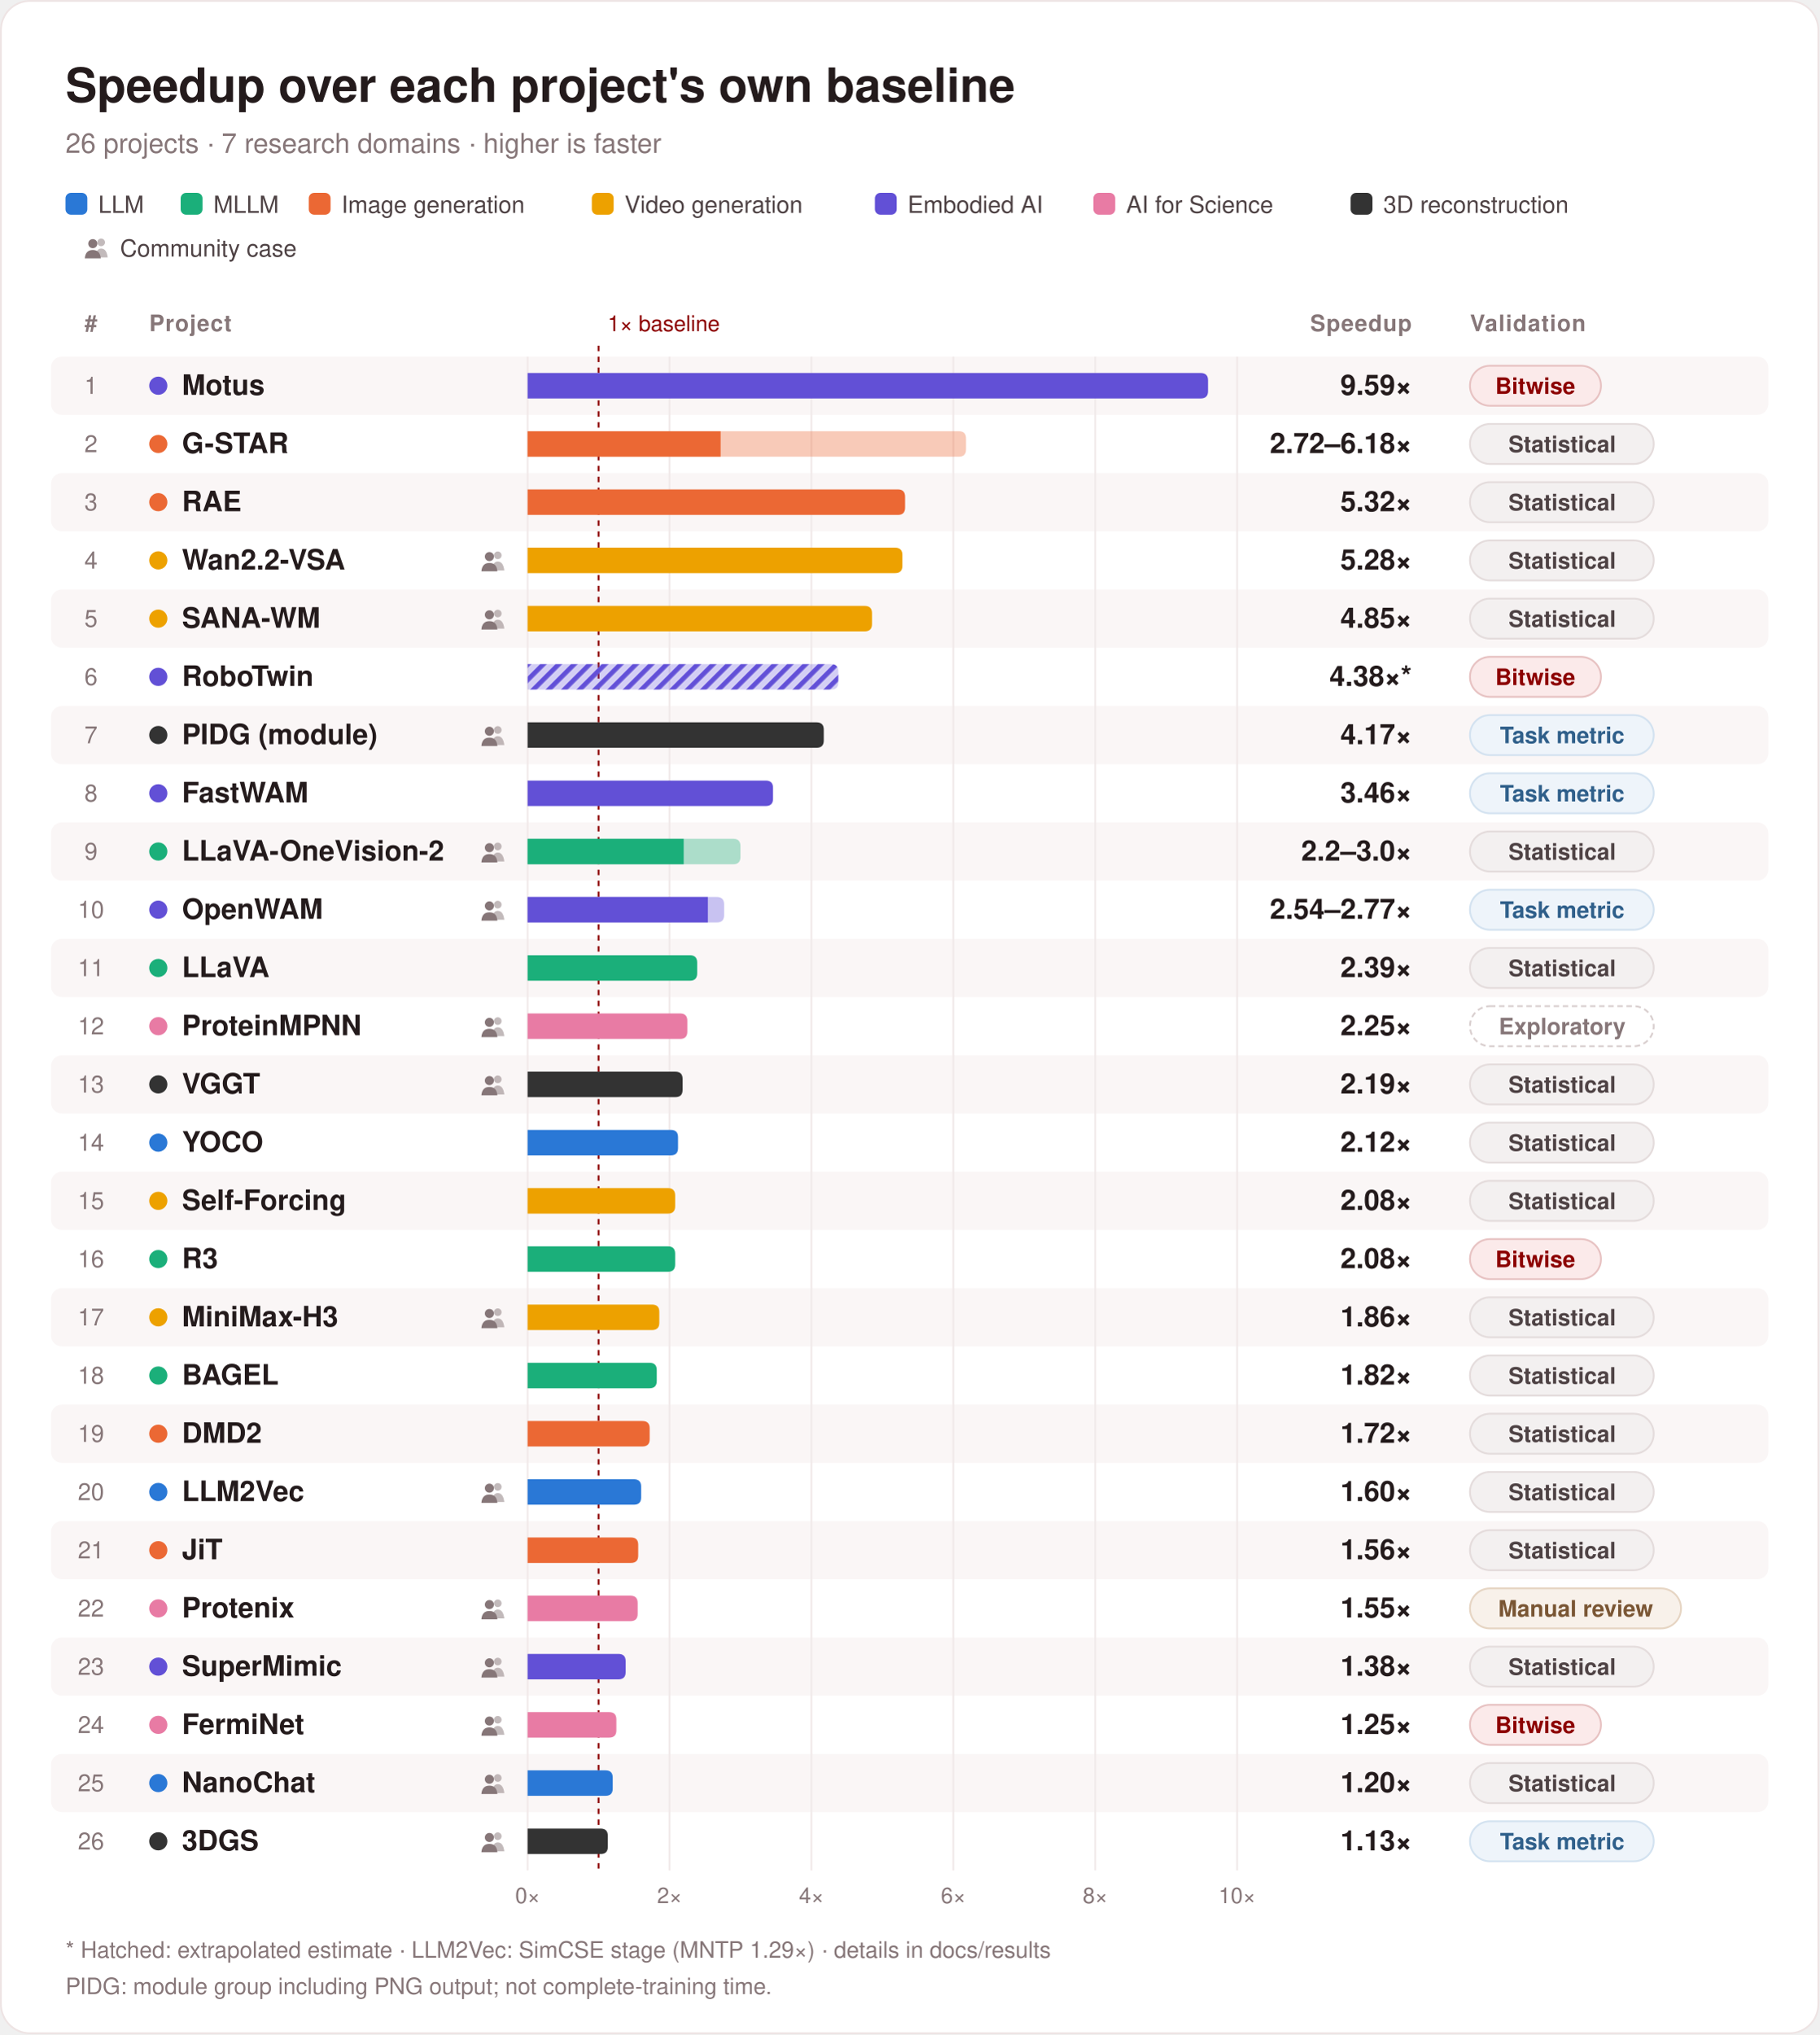
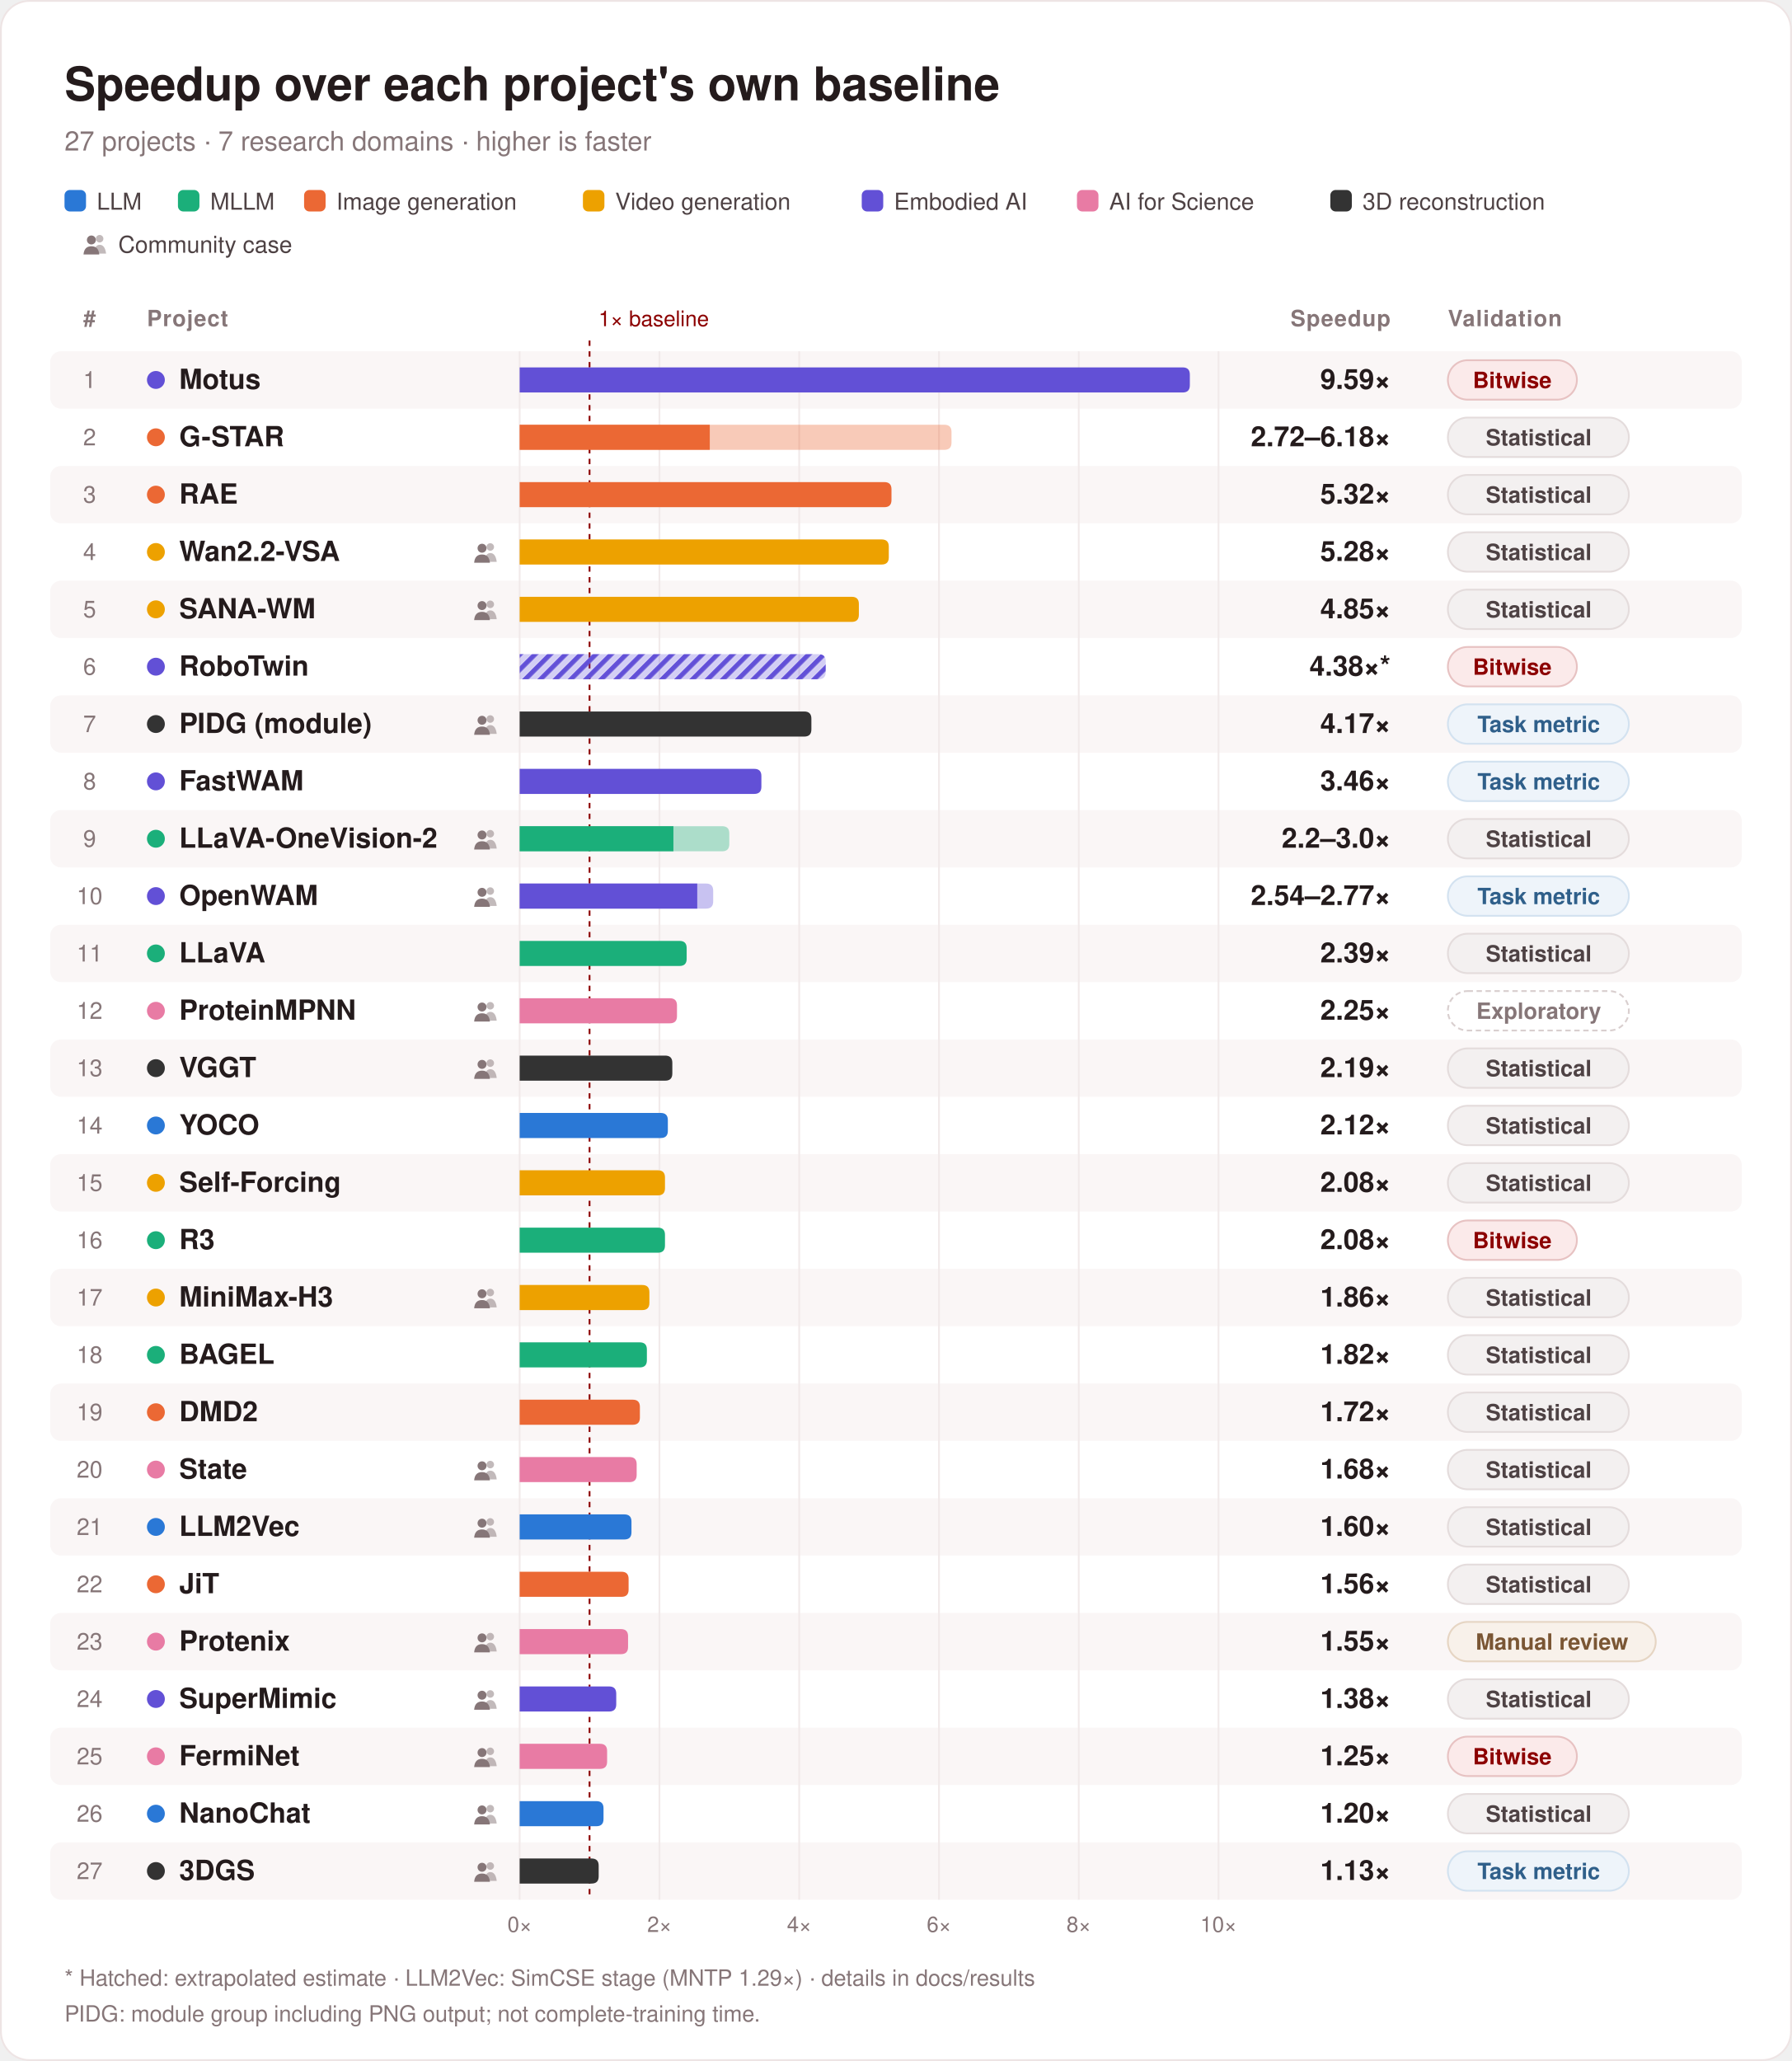
- <svg xmlns="http://www.w3.org/2000/svg" width="1000" height="1118" viewBox="0 0 1000 1118" role="img" aria-labelledby="t d">
+ <svg xmlns="http://www.w3.org/2000/svg" width="1000" height="1150" viewBox="0 0 1000 1150" role="img" aria-labelledby="t d">
  <defs>
    <pattern id="h-llm" width="6" height="6" patternUnits="userSpaceOnUse" patternTransform="rotate(45)">
      <rect width="6" height="6" fill="#2a78d6" fill-opacity=".28" />
      <rect width="2.6" height="6" fill="#2a78d6" />
    </pattern>
    <pattern id="h-mllm" width="6" height="6" patternUnits="userSpaceOnUse" patternTransform="rotate(45)">
      <rect width="6" height="6" fill="#1baf7a" fill-opacity=".28" />
      <rect width="2.6" height="6" fill="#1baf7a" />
    </pattern>
    <pattern id="h-img" width="6" height="6" patternUnits="userSpaceOnUse" patternTransform="rotate(45)">
      <rect width="6" height="6" fill="#eb6834" fill-opacity=".28" />
      <rect width="2.6" height="6" fill="#eb6834" />
    </pattern>
    <pattern id="h-vid" width="6" height="6" patternUnits="userSpaceOnUse" patternTransform="rotate(45)">
      <rect width="6" height="6" fill="#eda100" fill-opacity=".28" />
      <rect width="2.6" height="6" fill="#eda100" />
    </pattern>
    <pattern id="h-emb" width="6" height="6" patternUnits="userSpaceOnUse" patternTransform="rotate(45)">
      <rect width="6" height="6" fill="#6250d6" fill-opacity=".28" />
      <rect width="2.6" height="6" fill="#6250d6" />
    </pattern>
    <pattern id="h-sci" width="6" height="6" patternUnits="userSpaceOnUse" patternTransform="rotate(45)">
      <rect width="6" height="6" fill="#e87ba4" fill-opacity=".28" />
      <rect width="2.6" height="6" fill="#e87ba4" />
    </pattern>
    <pattern id="h-3d" width="6" height="6" patternUnits="userSpaceOnUse" patternTransform="rotate(45)">
      <rect width="6" height="6" fill="#333333" fill-opacity=".28" />
      <rect width="2.6" height="6" fill="#333333" />
    </pattern>
    <style>text{font-family:-apple-system,BlinkMacSystemFont,"Segoe UI","Helvetica Neue",Helvetica,Arial,"PingFang SC","Hiragino Sans GB","Microsoft YaHei","Noto Sans CJK SC",sans-serif}.title{font-size:26px;font-weight:700;fill:#241B1C}.sub{font-size:15px;fill:#867678}.col{font-size:12.5px;font-weight:600;fill:#867678;letter-spacing:.04em}.rank{font-size:13px;fill:#867678;font-variant-numeric:tabular-nums}.name{font-size:15.5px;font-weight:600;fill:#241B1C}.dom{font-size:13px;fill:#867678}.val{font-size:15.5px;font-weight:700;fill:#241B1C;font-variant-numeric:tabular-nums}.chip{font-size:12.5px;font-weight:600}.leg{font-size:13px;fill:#4E4244}.tick{font-size:12px;fill:#867678;font-variant-numeric:tabular-nums}.foot{font-size:12.5px;fill:#867678}.big{font-size:26px;font-weight:800;fill:#241B1C;font-variant-numeric:tabular-nums}.tl{font-size:13px;fill:#4E4244;font-variant-numeric:tabular-nums}.tlb{font-size:13px;font-weight:700;fill:#241B1C;font-variant-numeric:tabular-nums}.q{font-size:13px;fill:#4E4244}</style>
  </defs>
-   <rect x="0.5" y="0.5" width="999" height="1117" rx="16" fill="#FFFFFF" stroke="#EEE4E4" />
+   <rect x="0.5" y="0.5" width="999" height="1149" rx="16" fill="#FFFFFF" stroke="#EEE4E4" />
  <text x="36" y="56" class="title">Speedup over each project's own baseline</text>
-   <text x="36" y="84" class="sub">26 projects · 7 research domains · higher is faster</text>
+   <text x="36" y="84" class="sub">27 projects · 7 research domains · higher is faster</text>
  <rect x="36" y="106" width="12" height="12" rx="3" fill="#2a78d6" />
  <text x="54" y="117" class="leg">LLM</text>
  <rect x="99.3" y="106" width="12" height="12" rx="3" fill="#1baf7a" />
  <text x="117.3" y="117" class="leg">MLLM</text>
  <rect x="169.7" y="106" width="12" height="12" rx="3" fill="#eb6834" />
  <text x="187.7" y="117" class="leg">Image generation</text>
  <rect x="325.3" y="106" width="12" height="12" rx="3" fill="#eda100" />
  <text x="343.3" y="117" class="leg">Video generation</text>
  <rect x="480.9" y="106" width="12" height="12" rx="3" fill="#6250d6" />
  <text x="498.9" y="117" class="leg">Embodied AI</text>
  <rect x="601.0" y="106" width="12" height="12" rx="3" fill="#e87ba4" />
  <text x="619.0" y="117" class="leg">AI for Science</text>
  <rect x="742.4" y="106" width="12" height="12" rx="3" fill="#333333" />
  <text x="760.4" y="117" class="leg">3D reconstruction</text>
  <g fill="#867678">
    <g fill-opacity=".5">
      <circle cx="55.6" cy="133.2" r="2.1" />
      <path d="M52.4 141.5Q52.8 136.6 55.6 136.6Q58.6 136.6 59.2 141.5Z" />
    </g>
    <circle cx="51.0" cy="133.9" r="2.5" />
    <path d="M46.6 142.0Q47.0 137.4 51.0 137.4Q55.0 137.4 55.4 142.0Z" />
  </g>
  <text x="66.0" y="141" class="leg">Community case</text>
  <text x="50" y="182" class="col" text-anchor="middle">#</text>
  <text x="82" y="182" class="col">Project</text>
  <text x="776" y="182" class="col" text-anchor="end">Speedup</text>
  <text x="808" y="182" class="col">Validation</text>
  <rect x="28" y="196" width="944" height="32" rx="6" fill="#FAF6F6" />
  <rect x="28" y="260" width="944" height="32" rx="6" fill="#FAF6F6" />
  <rect x="28" y="324" width="944" height="32" rx="6" fill="#FAF6F6" />
  <rect x="28" y="388" width="944" height="32" rx="6" fill="#FAF6F6" />
  <rect x="28" y="452" width="944" height="32" rx="6" fill="#FAF6F6" />
  <rect x="28" y="516" width="944" height="32" rx="6" fill="#FAF6F6" />
  <rect x="28" y="580" width="944" height="32" rx="6" fill="#FAF6F6" />
  <rect x="28" y="644" width="944" height="32" rx="6" fill="#FAF6F6" />
  <rect x="28" y="708" width="944" height="32" rx="6" fill="#FAF6F6" />
  <rect x="28" y="772" width="944" height="32" rx="6" fill="#FAF6F6" />
  <rect x="28" y="836" width="944" height="32" rx="6" fill="#FAF6F6" />
  <rect x="28" y="900" width="944" height="32" rx="6" fill="#FAF6F6" />
  <rect x="28" y="964" width="944" height="32" rx="6" fill="#FAF6F6" />
-   <line x1="290.0" y1="196" x2="290.0" y2="1028" stroke="#F1EAEA" stroke-width="1" />
-   <text x="290.0" y="1046" class="tick" text-anchor="middle">0×</text>
-   <line x1="368.0" y1="196" x2="368.0" y2="1028" stroke="#F1EAEA" stroke-width="1" />
-   <text x="368.0" y="1046" class="tick" text-anchor="middle">2×</text>
-   <line x1="446.0" y1="196" x2="446.0" y2="1028" stroke="#F1EAEA" stroke-width="1" />
-   <text x="446.0" y="1046" class="tick" text-anchor="middle">4×</text>
-   <line x1="524.0" y1="196" x2="524.0" y2="1028" stroke="#F1EAEA" stroke-width="1" />
-   <text x="524.0" y="1046" class="tick" text-anchor="middle">6×</text>
-   <line x1="602.0" y1="196" x2="602.0" y2="1028" stroke="#F1EAEA" stroke-width="1" />
-   <text x="602.0" y="1046" class="tick" text-anchor="middle">8×</text>
-   <line x1="680.0" y1="196" x2="680.0" y2="1028" stroke="#F1EAEA" stroke-width="1" />
-   <text x="680.0" y="1046" class="tick" text-anchor="middle">10×</text>
-   <line x1="329.0" y1="190" x2="329.0" y2="1028" stroke="#8C0000" stroke-width="1" stroke-dasharray="3 3" />
+   <rect x="28" y="1028" width="944" height="32" rx="6" fill="#FAF6F6" />
+   <line x1="290.0" y1="196" x2="290.0" y2="1060" stroke="#F1EAEA" stroke-width="1" />
+   <text x="290.0" y="1078" class="tick" text-anchor="middle">0×</text>
+   <line x1="368.0" y1="196" x2="368.0" y2="1060" stroke="#F1EAEA" stroke-width="1" />
+   <text x="368.0" y="1078" class="tick" text-anchor="middle">2×</text>
+   <line x1="446.0" y1="196" x2="446.0" y2="1060" stroke="#F1EAEA" stroke-width="1" />
+   <text x="446.0" y="1078" class="tick" text-anchor="middle">4×</text>
+   <line x1="524.0" y1="196" x2="524.0" y2="1060" stroke="#F1EAEA" stroke-width="1" />
+   <text x="524.0" y="1078" class="tick" text-anchor="middle">6×</text>
+   <line x1="602.0" y1="196" x2="602.0" y2="1060" stroke="#F1EAEA" stroke-width="1" />
+   <text x="602.0" y="1078" class="tick" text-anchor="middle">8×</text>
+   <line x1="680.0" y1="196" x2="680.0" y2="1060" stroke="#F1EAEA" stroke-width="1" />
+   <text x="680.0" y="1078" class="tick" text-anchor="middle">10×</text>
+   <line x1="329.0" y1="190" x2="329.0" y2="1060" stroke="#8C0000" stroke-width="1" stroke-dasharray="3 3" />
  <text x="334.0" y="182" class="tick" fill="#8C0000" style="fill:#8C0000">1× baseline</text>
  <text x="50" y="216.5" class="rank" text-anchor="middle">1</text>
  <circle cx="87" cy="212.0" r="5" fill="#6250d6" />
  <text x="100" y="217.0" class="name">Motus</text>
  <path d="M290.0 205.0H660.0Q664.0 205.0 664.0 209.0V215.0Q664.0 219.0 660.0 219.0H290.0Z" fill="#6250d6" />
  <text x="776" y="217.0" class="val" text-anchor="end">9.59×</text>
  <rect x="808" y="201.0" width="72" height="22" rx="11" fill="#FBEAEA" stroke="#E7C2C2" />
  <text x="843.9" y="216.5" class="chip" text-anchor="middle" style="fill:#8C0000">Bitwise</text>
  <text x="50" y="248.5" class="rank" text-anchor="middle">2</text>
  <circle cx="87" cy="244.0" r="5" fill="#eb6834" />
  <text x="100" y="249.0" class="name">G-STAR</text>
  <path d="M290.0 237.0H527.0Q531.0 237.0 531.0 241.0V247.0Q531.0 251.0 527.0 251.0H290.0Z" fill="#eb6834" fill-opacity=".35" />
  <path d="M290.0 237.0H396.1Q396.1 237.0 396.1 237.0V251.0Q396.1 251.0 396.1 251.0H290.0Z" fill="#eb6834" />
  <text x="776" y="249.0" class="val" text-anchor="end">2.72–6.18×</text>
  <rect x="808" y="233.0" width="101" height="22" rx="11" fill="#F3F0F0" stroke="#E4DCDC" />
  <text x="858.7" y="248.5" class="chip" text-anchor="middle" style="fill:#4E4244">Statistical</text>
  <text x="50" y="280.5" class="rank" text-anchor="middle">3</text>
  <circle cx="87" cy="276.0" r="5" fill="#eb6834" />
  <text x="100" y="281.0" class="name">RAE</text>
  <path d="M290.0 269.0H493.5Q497.5 269.0 497.5 273.0V279.0Q497.5 283.0 493.5 283.0H290.0Z" fill="#eb6834" />
  <text x="776" y="281.0" class="val" text-anchor="end">5.32×</text>
  <rect x="808" y="265.0" width="101" height="22" rx="11" fill="#F3F0F0" stroke="#E4DCDC" />
  <text x="858.7" y="280.5" class="chip" text-anchor="middle" style="fill:#4E4244">Statistical</text>
  <text x="50" y="312.5" class="rank" text-anchor="middle">4</text>
  <circle cx="87" cy="308.0" r="5" fill="#eda100" />
  <text x="100" y="313.0" class="name">Wan2.2-VSA</text>
  <g fill="#867678">
    <g fill-opacity=".5">
      <circle cx="273.6" cy="305.2" r="2.1" />
      <path d="M270.4 313.5Q270.8 308.6 273.6 308.6Q276.6 308.6 277.2 313.5Z" />
    </g>
    <circle cx="269.0" cy="305.9" r="2.5" />
    <path d="M264.6 314.0Q265.0 309.4 269.0 309.4Q273.0 309.4 273.4 314.0Z" />
  </g>
  <path d="M290.0 301.0H492.0Q496.0 301.0 496.0 305.0V311.0Q496.0 315.0 492.0 315.0H290.0Z" fill="#eda100" />
  <text x="776" y="313.0" class="val" text-anchor="end">5.28×</text>
  <rect x="808" y="297.0" width="101" height="22" rx="11" fill="#F3F0F0" stroke="#E4DCDC" />
  <text x="858.7" y="312.5" class="chip" text-anchor="middle" style="fill:#4E4244">Statistical</text>
  <text x="50" y="344.5" class="rank" text-anchor="middle">5</text>
  <circle cx="87" cy="340.0" r="5" fill="#eda100" />
  <text x="100" y="345.0" class="name">SANA-WM</text>
  <g fill="#867678">
    <g fill-opacity=".5">
      <circle cx="273.6" cy="337.2" r="2.1" />
      <path d="M270.4 345.5Q270.8 340.6 273.6 340.6Q276.6 340.6 277.2 345.5Z" />
    </g>
    <circle cx="269.0" cy="337.9" r="2.5" />
    <path d="M264.6 346.0Q265.0 341.4 269.0 341.4Q273.0 341.4 273.4 346.0Z" />
  </g>
  <path d="M290.0 333.0H475.3Q479.3 333.0 479.3 337.0V343.0Q479.3 347.0 475.3 347.0H290.0Z" fill="#eda100" />
  <text x="776" y="345.0" class="val" text-anchor="end">4.85×</text>
  <rect x="808" y="329.0" width="101" height="22" rx="11" fill="#F3F0F0" stroke="#E4DCDC" />
  <text x="858.7" y="344.5" class="chip" text-anchor="middle" style="fill:#4E4244">Statistical</text>
  <text x="50" y="376.5" class="rank" text-anchor="middle">6</text>
  <circle cx="87" cy="372.0" r="5" fill="#6250d6" />
  <text x="100" y="377.0" class="name">RoboTwin</text>
  <path d="M290.0 365.0H456.8Q460.8 365.0 460.8 369.0V375.0Q460.8 379.0 456.8 379.0H290.0Z" fill="url(#h-emb)" />
  <text x="776" y="377.0" class="val" text-anchor="end">4.38×*</text>
  <rect x="808" y="361.0" width="72" height="22" rx="11" fill="#FBEAEA" stroke="#E7C2C2" />
  <text x="843.9" y="376.5" class="chip" text-anchor="middle" style="fill:#8C0000">Bitwise</text>
  <text x="50" y="408.5" class="rank" text-anchor="middle">7</text>
  <circle cx="87" cy="404.0" r="5" fill="#333333" />
  <text x="100" y="409.0" class="name">PIDG (module)</text>
  <g fill="#867678">
    <g fill-opacity=".5">
      <circle cx="273.6" cy="401.2" r="2.1" />
      <path d="M270.4 409.5Q270.8 404.6 273.6 404.6Q276.6 404.6 277.2 409.5Z" />
    </g>
    <circle cx="269.0" cy="401.9" r="2.5" />
    <path d="M264.6 410.0Q265.0 405.4 269.0 405.4Q273.0 405.4 273.4 410.0Z" />
  </g>
  <path d="M290.0 397.0H448.8Q452.8 397.0 452.8 401.0V407.0Q452.8 411.0 448.8 411.0H290.0Z" fill="#333333" />
  <text x="776" y="409.0" class="val" text-anchor="end">4.17×</text>
  <rect x="808" y="393.0" width="101" height="22" rx="11" fill="#EEF4FA" stroke="#D3E2F0" />
  <text x="858.7" y="408.5" class="chip" text-anchor="middle" style="fill:#2F5F8A">Task metric</text>
  <text x="50" y="440.5" class="rank" text-anchor="middle">8</text>
  <circle cx="87" cy="436.0" r="5" fill="#6250d6" />
  <text x="100" y="441.0" class="name">FastWAM</text>
  <path d="M290.0 429.0H420.9Q424.9 429.0 424.9 433.0V439.0Q424.9 443.0 420.9 443.0H290.0Z" fill="#6250d6" />
  <text x="776" y="441.0" class="val" text-anchor="end">3.46×</text>
  <rect x="808" y="425.0" width="101" height="22" rx="11" fill="#EEF4FA" stroke="#D3E2F0" />
  <text x="858.7" y="440.5" class="chip" text-anchor="middle" style="fill:#2F5F8A">Task metric</text>
  <text x="50" y="472.5" class="rank" text-anchor="middle">9</text>
  <circle cx="87" cy="468.0" r="5" fill="#1baf7a" />
  <text x="100" y="473.0" class="name">LLaVA-OneVision-2</text>
  <g fill="#867678">
    <g fill-opacity=".5">
      <circle cx="273.6" cy="465.2" r="2.1" />
      <path d="M270.4 473.5Q270.8 468.6 273.6 468.6Q276.6 468.6 277.2 473.5Z" />
    </g>
    <circle cx="269.0" cy="465.9" r="2.5" />
    <path d="M264.6 474.0Q265.0 469.4 269.0 469.4Q273.0 469.4 273.4 474.0Z" />
  </g>
  <path d="M290.0 461.0H403.0Q407.0 461.0 407.0 465.0V471.0Q407.0 475.0 403.0 475.0H290.0Z" fill="#1baf7a" fill-opacity=".35" />
  <path d="M290.0 461.0H375.8Q375.8 461.0 375.8 461.0V475.0Q375.8 475.0 375.8 475.0H290.0Z" fill="#1baf7a" />
  <text x="776" y="473.0" class="val" text-anchor="end">2.2–3.0×</text>
  <rect x="808" y="457.0" width="101" height="22" rx="11" fill="#F3F0F0" stroke="#E4DCDC" />
  <text x="858.7" y="472.5" class="chip" text-anchor="middle" style="fill:#4E4244">Statistical</text>
  <text x="50" y="504.5" class="rank" text-anchor="middle">10</text>
  <circle cx="87" cy="500.0" r="5" fill="#6250d6" />
  <text x="100" y="505.0" class="name">OpenWAM</text>
  <g fill="#867678">
    <g fill-opacity=".5">
      <circle cx="273.6" cy="497.2" r="2.1" />
      <path d="M270.4 505.5Q270.8 500.6 273.6 500.6Q276.6 500.6 277.2 505.5Z" />
    </g>
    <circle cx="269.0" cy="497.9" r="2.5" />
    <path d="M264.6 506.0Q265.0 501.4 269.0 501.4Q273.0 501.4 273.4 506.0Z" />
  </g>
  <path d="M290.0 493.0H394.0Q398.0 493.0 398.0 497.0V503.0Q398.0 507.0 394.0 507.0H290.0Z" fill="#6250d6" fill-opacity=".35" />
  <path d="M290.0 493.0H389.1Q389.1 493.0 389.1 493.0V507.0Q389.1 507.0 389.1 507.0H290.0Z" fill="#6250d6" />
  <text x="776" y="505.0" class="val" text-anchor="end">2.54–2.77×</text>
  <rect x="808" y="489.0" width="101" height="22" rx="11" fill="#EEF4FA" stroke="#D3E2F0" />
  <text x="858.7" y="504.5" class="chip" text-anchor="middle" style="fill:#2F5F8A">Task metric</text>
  <text x="50" y="536.5" class="rank" text-anchor="middle">11</text>
  <circle cx="87" cy="532.0" r="5" fill="#1baf7a" />
  <text x="100" y="537.0" class="name">LLaVA</text>
  <path d="M290.0 525.0H379.2Q383.2 525.0 383.2 529.0V535.0Q383.2 539.0 379.2 539.0H290.0Z" fill="#1baf7a" />
  <text x="776" y="537.0" class="val" text-anchor="end">2.39×</text>
  <rect x="808" y="521.0" width="101" height="22" rx="11" fill="#F3F0F0" stroke="#E4DCDC" />
  <text x="858.7" y="536.5" class="chip" text-anchor="middle" style="fill:#4E4244">Statistical</text>
  <text x="50" y="568.5" class="rank" text-anchor="middle">12</text>
  <circle cx="87" cy="564.0" r="5" fill="#e87ba4" />
  <text x="100" y="569.0" class="name">ProteinMPNN</text>
  <g fill="#867678">
    <g fill-opacity=".5">
      <circle cx="273.6" cy="561.2" r="2.1" />
      <path d="M270.4 569.5Q270.8 564.6 273.6 564.6Q276.6 564.6 277.2 569.5Z" />
    </g>
    <circle cx="269.0" cy="561.9" r="2.5" />
    <path d="M264.6 570.0Q265.0 565.4 269.0 565.4Q273.0 565.4 273.4 570.0Z" />
  </g>
  <path d="M290.0 557.0H373.8Q377.8 557.0 377.8 561.0V567.0Q377.8 571.0 373.8 571.0H290.0Z" fill="#e87ba4" />
  <text x="776" y="569.0" class="val" text-anchor="end">2.25×</text>
  <rect x="808" y="553.0" width="101" height="22" rx="11" fill="#FFFFFF" stroke="#D9CFCF" stroke-dasharray="3 2" />
  <text x="858.7" y="568.5" class="chip" text-anchor="middle" style="fill:#867678">Exploratory</text>
  <text x="50" y="600.5" class="rank" text-anchor="middle">13</text>
  <circle cx="87" cy="596.0" r="5" fill="#333333" />
  <text x="100" y="601.0" class="name">VGGT</text>
  <g fill="#867678">
    <g fill-opacity=".5">
      <circle cx="273.6" cy="593.2" r="2.1" />
      <path d="M270.4 601.5Q270.8 596.6 273.6 596.6Q276.6 596.6 277.2 601.5Z" />
    </g>
    <circle cx="269.0" cy="593.9" r="2.5" />
    <path d="M264.6 602.0Q265.0 597.4 269.0 597.4Q273.0 597.4 273.4 602.0Z" />
  </g>
  <path d="M290.0 589.0H371.2Q375.2 589.0 375.2 593.0V599.0Q375.2 603.0 371.2 603.0H290.0Z" fill="#333333" />
  <text x="776" y="601.0" class="val" text-anchor="end">2.19×</text>
  <rect x="808" y="585.0" width="101" height="22" rx="11" fill="#F3F0F0" stroke="#E4DCDC" />
  <text x="858.7" y="600.5" class="chip" text-anchor="middle" style="fill:#4E4244">Statistical</text>
  <text x="50" y="632.5" class="rank" text-anchor="middle">14</text>
  <circle cx="87" cy="628.0" r="5" fill="#2a78d6" />
  <text x="100" y="633.0" class="name">YOCO</text>
  <path d="M290.0 621.0H368.7Q372.7 621.0 372.7 625.0V631.0Q372.7 635.0 368.7 635.0H290.0Z" fill="#2a78d6" />
  <text x="776" y="633.0" class="val" text-anchor="end">2.12×</text>
  <rect x="808" y="617.0" width="101" height="22" rx="11" fill="#F3F0F0" stroke="#E4DCDC" />
  <text x="858.7" y="632.5" class="chip" text-anchor="middle" style="fill:#4E4244">Statistical</text>
  <text x="50" y="664.5" class="rank" text-anchor="middle">15</text>
  <circle cx="87" cy="660.0" r="5" fill="#eda100" />
  <text x="100" y="665.0" class="name">Self-Forcing</text>
  <path d="M290.0 653.0H367.1Q371.1 653.0 371.1 657.0V663.0Q371.1 667.0 367.1 667.0H290.0Z" fill="#eda100" />
  <text x="776" y="665.0" class="val" text-anchor="end">2.08×</text>
  <rect x="808" y="649.0" width="101" height="22" rx="11" fill="#F3F0F0" stroke="#E4DCDC" />
  <text x="858.7" y="664.5" class="chip" text-anchor="middle" style="fill:#4E4244">Statistical</text>
  <text x="50" y="696.5" class="rank" text-anchor="middle">16</text>
  <circle cx="87" cy="692.0" r="5" fill="#1baf7a" />
  <text x="100" y="697.0" class="name">R3</text>
  <path d="M290.0 685.0H367.1Q371.1 685.0 371.1 689.0V695.0Q371.1 699.0 367.1 699.0H290.0Z" fill="#1baf7a" />
  <text x="776" y="697.0" class="val" text-anchor="end">2.08×</text>
  <rect x="808" y="681.0" width="72" height="22" rx="11" fill="#FBEAEA" stroke="#E7C2C2" />
  <text x="843.9" y="696.5" class="chip" text-anchor="middle" style="fill:#8C0000">Bitwise</text>
  <text x="50" y="728.5" class="rank" text-anchor="middle">17</text>
  <circle cx="87" cy="724.0" r="5" fill="#eda100" />
  <text x="100" y="729.0" class="name">MiniMax-H3</text>
  <g fill="#867678">
    <g fill-opacity=".5">
      <circle cx="273.6" cy="721.2" r="2.1" />
      <path d="M270.4 729.5Q270.8 724.6 273.6 724.6Q276.6 724.6 277.2 729.5Z" />
    </g>
    <circle cx="269.0" cy="721.9" r="2.5" />
    <path d="M264.6 730.0Q265.0 725.4 269.0 725.4Q273.0 725.4 273.4 730.0Z" />
  </g>
  <path d="M290.0 717.0H358.4Q362.4 717.0 362.4 721.0V727.0Q362.4 731.0 358.4 731.0H290.0Z" fill="#eda100" />
  <text x="776" y="729.0" class="val" text-anchor="end">1.86×</text>
  <rect x="808" y="713.0" width="101" height="22" rx="11" fill="#F3F0F0" stroke="#E4DCDC" />
  <text x="858.7" y="728.5" class="chip" text-anchor="middle" style="fill:#4E4244">Statistical</text>
  <text x="50" y="760.5" class="rank" text-anchor="middle">18</text>
  <circle cx="87" cy="756.0" r="5" fill="#1baf7a" />
  <text x="100" y="761.0" class="name">BAGEL</text>
  <path d="M290.0 749.0H357.0Q361.0 749.0 361.0 753.0V759.0Q361.0 763.0 357.0 763.0H290.0Z" fill="#1baf7a" />
  <text x="776" y="761.0" class="val" text-anchor="end">1.82×</text>
  <rect x="808" y="745.0" width="101" height="22" rx="11" fill="#F3F0F0" stroke="#E4DCDC" />
  <text x="858.7" y="760.5" class="chip" text-anchor="middle" style="fill:#4E4244">Statistical</text>
  <text x="50" y="792.5" class="rank" text-anchor="middle">19</text>
  <circle cx="87" cy="788.0" r="5" fill="#eb6834" />
  <text x="100" y="793.0" class="name">DMD2</text>
  <path d="M290.0 781.0H353.1Q357.1 781.0 357.1 785.0V791.0Q357.1 795.0 353.1 795.0H290.0Z" fill="#eb6834" />
  <text x="776" y="793.0" class="val" text-anchor="end">1.72×</text>
  <rect x="808" y="777.0" width="101" height="22" rx="11" fill="#F3F0F0" stroke="#E4DCDC" />
  <text x="858.7" y="792.5" class="chip" text-anchor="middle" style="fill:#4E4244">Statistical</text>
  <text x="50" y="824.5" class="rank" text-anchor="middle">20</text>
-   <circle cx="87" cy="820.0" r="5" fill="#2a78d6" />
-   <text x="100" y="825.0" class="name">LLM2Vec</text>
+   <circle cx="87" cy="820.0" r="5" fill="#e87ba4" />
+   <text x="100" y="825.0" class="name">State</text>
  <g fill="#867678">
    <g fill-opacity=".5">
      <circle cx="273.6" cy="817.2" r="2.1" />
      <path d="M270.4 825.5Q270.8 820.6 273.6 820.6Q276.6 820.6 277.2 825.5Z" />
    </g>
    <circle cx="269.0" cy="817.9" r="2.5" />
    <path d="M264.6 826.0Q265.0 821.4 269.0 821.4Q273.0 821.4 273.4 826.0Z" />
  </g>
-   <path d="M290.0 813.0H348.4Q352.4 813.0 352.4 817.0V823.0Q352.4 827.0 348.4 827.0H290.0Z" fill="#2a78d6" />
-   <text x="776" y="825.0" class="val" text-anchor="end">1.60×</text>
+   <path d="M290.0 813.0H351.3Q355.3 813.0 355.3 817.0V823.0Q355.3 827.0 351.3 827.0H290.0Z" fill="#e87ba4" />
+   <text x="776" y="825.0" class="val" text-anchor="end">1.68×</text>
  <rect x="808" y="809.0" width="101" height="22" rx="11" fill="#F3F0F0" stroke="#E4DCDC" />
  <text x="858.7" y="824.5" class="chip" text-anchor="middle" style="fill:#4E4244">Statistical</text>
  <text x="50" y="856.5" class="rank" text-anchor="middle">21</text>
-   <circle cx="87" cy="852.0" r="5" fill="#eb6834" />
-   <text x="100" y="857.0" class="name">JiT</text>
-   <path d="M290.0 845.0H346.8Q350.8 845.0 350.8 849.0V855.0Q350.8 859.0 346.8 859.0H290.0Z" fill="#eb6834" />
-   <text x="776" y="857.0" class="val" text-anchor="end">1.56×</text>
+   <circle cx="87" cy="852.0" r="5" fill="#2a78d6" />
+   <text x="100" y="857.0" class="name">LLM2Vec</text>
+   <g fill="#867678">
+     <g fill-opacity=".5">
+       <circle cx="273.6" cy="849.2" r="2.1" />
+       <path d="M270.4 857.5Q270.8 852.6 273.6 852.6Q276.6 852.6 277.2 857.5Z" />
+     </g>
+     <circle cx="269.0" cy="849.9" r="2.5" />
+     <path d="M264.6 858.0Q265.0 853.4 269.0 853.4Q273.0 853.4 273.4 858.0Z" />
+   </g>
+   <path d="M290.0 845.0H348.4Q352.4 845.0 352.4 849.0V855.0Q352.4 859.0 348.4 859.0H290.0Z" fill="#2a78d6" />
+   <text x="776" y="857.0" class="val" text-anchor="end">1.60×</text>
  <rect x="808" y="841.0" width="101" height="22" rx="11" fill="#F3F0F0" stroke="#E4DCDC" />
  <text x="858.7" y="856.5" class="chip" text-anchor="middle" style="fill:#4E4244">Statistical</text>
  <text x="50" y="888.5" class="rank" text-anchor="middle">22</text>
-   <circle cx="87" cy="884.0" r="5" fill="#e87ba4" />
-   <text x="100" y="889.0" class="name">Protenix</text>
-   <g fill="#867678">
-     <g fill-opacity=".5">
-       <circle cx="273.6" cy="881.2" r="2.1" />
-       <path d="M270.4 889.5Q270.8 884.6 273.6 884.6Q276.6 884.6 277.2 889.5Z" />
-     </g>
-     <circle cx="269.0" cy="881.9" r="2.5" />
-     <path d="M264.6 890.0Q265.0 885.4 269.0 885.4Q273.0 885.4 273.4 890.0Z" />
-   </g>
-   <path d="M290.0 877.0H346.5Q350.5 877.0 350.5 881.0V887.0Q350.5 891.0 346.5 891.0H290.0Z" fill="#e87ba4" />
-   <text x="776" y="889.0" class="val" text-anchor="end">1.55×</text>
-   <rect x="808" y="873.0" width="116" height="22" rx="11" fill="#F8F1EA" stroke="#E6D5C3" />
-   <text x="866.1" y="888.5" class="chip" text-anchor="middle" style="fill:#7A5634">Manual review</text>
+   <circle cx="87" cy="884.0" r="5" fill="#eb6834" />
+   <text x="100" y="889.0" class="name">JiT</text>
+   <path d="M290.0 877.0H346.8Q350.8 877.0 350.8 881.0V887.0Q350.8 891.0 346.8 891.0H290.0Z" fill="#eb6834" />
+   <text x="776" y="889.0" class="val" text-anchor="end">1.56×</text>
+   <rect x="808" y="873.0" width="101" height="22" rx="11" fill="#F3F0F0" stroke="#E4DCDC" />
+   <text x="858.7" y="888.5" class="chip" text-anchor="middle" style="fill:#4E4244">Statistical</text>
  <text x="50" y="920.5" class="rank" text-anchor="middle">23</text>
-   <circle cx="87" cy="916.0" r="5" fill="#6250d6" />
-   <text x="100" y="921.0" class="name">SuperMimic</text>
+   <circle cx="87" cy="916.0" r="5" fill="#e87ba4" />
+   <text x="100" y="921.0" class="name">Protenix</text>
  <g fill="#867678">
    <g fill-opacity=".5">
      <circle cx="273.6" cy="913.2" r="2.1" />
      <path d="M270.4 921.5Q270.8 916.6 273.6 916.6Q276.6 916.6 277.2 921.5Z" />
    </g>
    <circle cx="269.0" cy="913.9" r="2.5" />
    <path d="M264.6 922.0Q265.0 917.4 269.0 917.4Q273.0 917.4 273.4 922.0Z" />
  </g>
-   <path d="M290.0 909.0H339.9Q343.9 909.0 343.9 913.0V919.0Q343.9 923.0 339.9 923.0H290.0Z" fill="#6250d6" />
-   <text x="776" y="921.0" class="val" text-anchor="end">1.38×</text>
-   <rect x="808" y="905.0" width="101" height="22" rx="11" fill="#F3F0F0" stroke="#E4DCDC" />
-   <text x="858.7" y="920.5" class="chip" text-anchor="middle" style="fill:#4E4244">Statistical</text>
+   <path d="M290.0 909.0H346.5Q350.5 909.0 350.5 913.0V919.0Q350.5 923.0 346.5 923.0H290.0Z" fill="#e87ba4" />
+   <text x="776" y="921.0" class="val" text-anchor="end">1.55×</text>
+   <rect x="808" y="905.0" width="116" height="22" rx="11" fill="#F8F1EA" stroke="#E6D5C3" />
+   <text x="866.1" y="920.5" class="chip" text-anchor="middle" style="fill:#7A5634">Manual review</text>
  <text x="50" y="952.5" class="rank" text-anchor="middle">24</text>
-   <circle cx="87" cy="948.0" r="5" fill="#e87ba4" />
-   <text x="100" y="953.0" class="name">FermiNet</text>
+   <circle cx="87" cy="948.0" r="5" fill="#6250d6" />
+   <text x="100" y="953.0" class="name">SuperMimic</text>
  <g fill="#867678">
    <g fill-opacity=".5">
      <circle cx="273.6" cy="945.2" r="2.1" />
      <path d="M270.4 953.5Q270.8 948.6 273.6 948.6Q276.6 948.6 277.2 953.5Z" />
    </g>
    <circle cx="269.0" cy="945.9" r="2.5" />
    <path d="M264.6 954.0Q265.0 949.4 269.0 949.4Q273.0 949.4 273.4 954.0Z" />
  </g>
-   <path d="M290.0 941.0H334.8Q338.8 941.0 338.8 945.0V951.0Q338.8 955.0 334.8 955.0H290.0Z" fill="#e87ba4" />
-   <text x="776" y="953.0" class="val" text-anchor="end">1.25×</text>
-   <rect x="808" y="937.0" width="72" height="22" rx="11" fill="#FBEAEA" stroke="#E7C2C2" />
-   <text x="843.9" y="952.5" class="chip" text-anchor="middle" style="fill:#8C0000">Bitwise</text>
+   <path d="M290.0 941.0H339.9Q343.9 941.0 343.9 945.0V951.0Q343.9 955.0 339.9 955.0H290.0Z" fill="#6250d6" />
+   <text x="776" y="953.0" class="val" text-anchor="end">1.38×</text>
+   <rect x="808" y="937.0" width="101" height="22" rx="11" fill="#F3F0F0" stroke="#E4DCDC" />
+   <text x="858.7" y="952.5" class="chip" text-anchor="middle" style="fill:#4E4244">Statistical</text>
  <text x="50" y="984.5" class="rank" text-anchor="middle">25</text>
-   <circle cx="87" cy="980.0" r="5" fill="#2a78d6" />
-   <text x="100" y="985.0" class="name">NanoChat</text>
+   <circle cx="87" cy="980.0" r="5" fill="#e87ba4" />
+   <text x="100" y="985.0" class="name">FermiNet</text>
  <g fill="#867678">
    <g fill-opacity=".5">
      <circle cx="273.6" cy="977.2" r="2.1" />
      <path d="M270.4 985.5Q270.8 980.6 273.6 980.6Q276.6 980.6 277.2 985.5Z" />
    </g>
    <circle cx="269.0" cy="977.9" r="2.5" />
    <path d="M264.6 986.0Q265.0 981.4 269.0 981.4Q273.0 981.4 273.4 986.0Z" />
  </g>
-   <path d="M290.0 973.0H332.8Q336.8 973.0 336.8 977.0V983.0Q336.8 987.0 332.8 987.0H290.0Z" fill="#2a78d6" />
-   <text x="776" y="985.0" class="val" text-anchor="end">1.20×</text>
-   <rect x="808" y="969.0" width="101" height="22" rx="11" fill="#F3F0F0" stroke="#E4DCDC" />
-   <text x="858.7" y="984.5" class="chip" text-anchor="middle" style="fill:#4E4244">Statistical</text>
+   <path d="M290.0 973.0H334.8Q338.8 973.0 338.8 977.0V983.0Q338.8 987.0 334.8 987.0H290.0Z" fill="#e87ba4" />
+   <text x="776" y="985.0" class="val" text-anchor="end">1.25×</text>
+   <rect x="808" y="969.0" width="72" height="22" rx="11" fill="#FBEAEA" stroke="#E7C2C2" />
+   <text x="843.9" y="984.5" class="chip" text-anchor="middle" style="fill:#8C0000">Bitwise</text>
  <text x="50" y="1016.5" class="rank" text-anchor="middle">26</text>
-   <circle cx="87" cy="1012.0" r="5" fill="#333333" />
-   <text x="100" y="1017.0" class="name">3DGS</text>
+   <circle cx="87" cy="1012.0" r="5" fill="#2a78d6" />
+   <text x="100" y="1017.0" class="name">NanoChat</text>
  <g fill="#867678">
    <g fill-opacity=".5">
      <circle cx="273.6" cy="1009.2" r="2.1" />
      <path d="M270.4 1017.5Q270.8 1012.6 273.6 1012.6Q276.6 1012.6 277.2 1017.5Z" />
    </g>
    <circle cx="269.0" cy="1009.9" r="2.5" />
    <path d="M264.6 1018.0Q265.0 1013.4 269.0 1013.4Q273.0 1013.4 273.4 1018.0Z" />
  </g>
-   <path d="M290.0 1005.0H330.1Q334.1 1005.0 334.1 1009.0V1015.0Q334.1 1019.0 330.1 1019.0H290.0Z" fill="#333333" />
-   <text x="776" y="1017.0" class="val" text-anchor="end">1.13×</text>
-   <rect x="808" y="1001.0" width="101" height="22" rx="11" fill="#EEF4FA" stroke="#D3E2F0" />
-   <text x="858.7" y="1016.5" class="chip" text-anchor="middle" style="fill:#2F5F8A">Task metric</text>
-   <text x="36" y="1076" class="foot">* Hatched: extrapolated estimate · LLM2Vec: SimCSE stage (MNTP 1.29×) · details in docs/results</text>
-   <text x="36" y="1096" class="foot">PIDG: module group including PNG output; not complete-training time.</text>
+   <path d="M290.0 1005.0H332.8Q336.8 1005.0 336.8 1009.0V1015.0Q336.8 1019.0 332.8 1019.0H290.0Z" fill="#2a78d6" />
+   <text x="776" y="1017.0" class="val" text-anchor="end">1.20×</text>
+   <rect x="808" y="1001.0" width="101" height="22" rx="11" fill="#F3F0F0" stroke="#E4DCDC" />
+   <text x="858.7" y="1016.5" class="chip" text-anchor="middle" style="fill:#4E4244">Statistical</text>
+   <text x="50" y="1048.5" class="rank" text-anchor="middle">27</text>
+   <circle cx="87" cy="1044.0" r="5" fill="#333333" />
+   <text x="100" y="1049.0" class="name">3DGS</text>
+   <g fill="#867678">
+     <g fill-opacity=".5">
+       <circle cx="273.6" cy="1041.2" r="2.1" />
+       <path d="M270.4 1049.5Q270.8 1044.6 273.6 1044.6Q276.6 1044.6 277.2 1049.5Z" />
+     </g>
+     <circle cx="269.0" cy="1041.9" r="2.5" />
+     <path d="M264.6 1050.0Q265.0 1045.4 269.0 1045.4Q273.0 1045.4 273.4 1050.0Z" />
+   </g>
+   <path d="M290.0 1037.0H330.1Q334.1 1037.0 334.1 1041.0V1047.0Q334.1 1051.0 330.1 1051.0H290.0Z" fill="#333333" />
+   <text x="776" y="1049.0" class="val" text-anchor="end">1.13×</text>
+   <rect x="808" y="1033.0" width="101" height="22" rx="11" fill="#EEF4FA" stroke="#D3E2F0" />
+   <text x="858.7" y="1048.5" class="chip" text-anchor="middle" style="fill:#2F5F8A">Task metric</text>
+   <text x="36" y="1108" class="foot">* Hatched: extrapolated estimate · LLM2Vec: SimCSE stage (MNTP 1.29×) · details in docs/results</text>
+   <text x="36" y="1128" class="foot">PIDG: module group including PNG output; not complete-training time.</text>
</svg>
